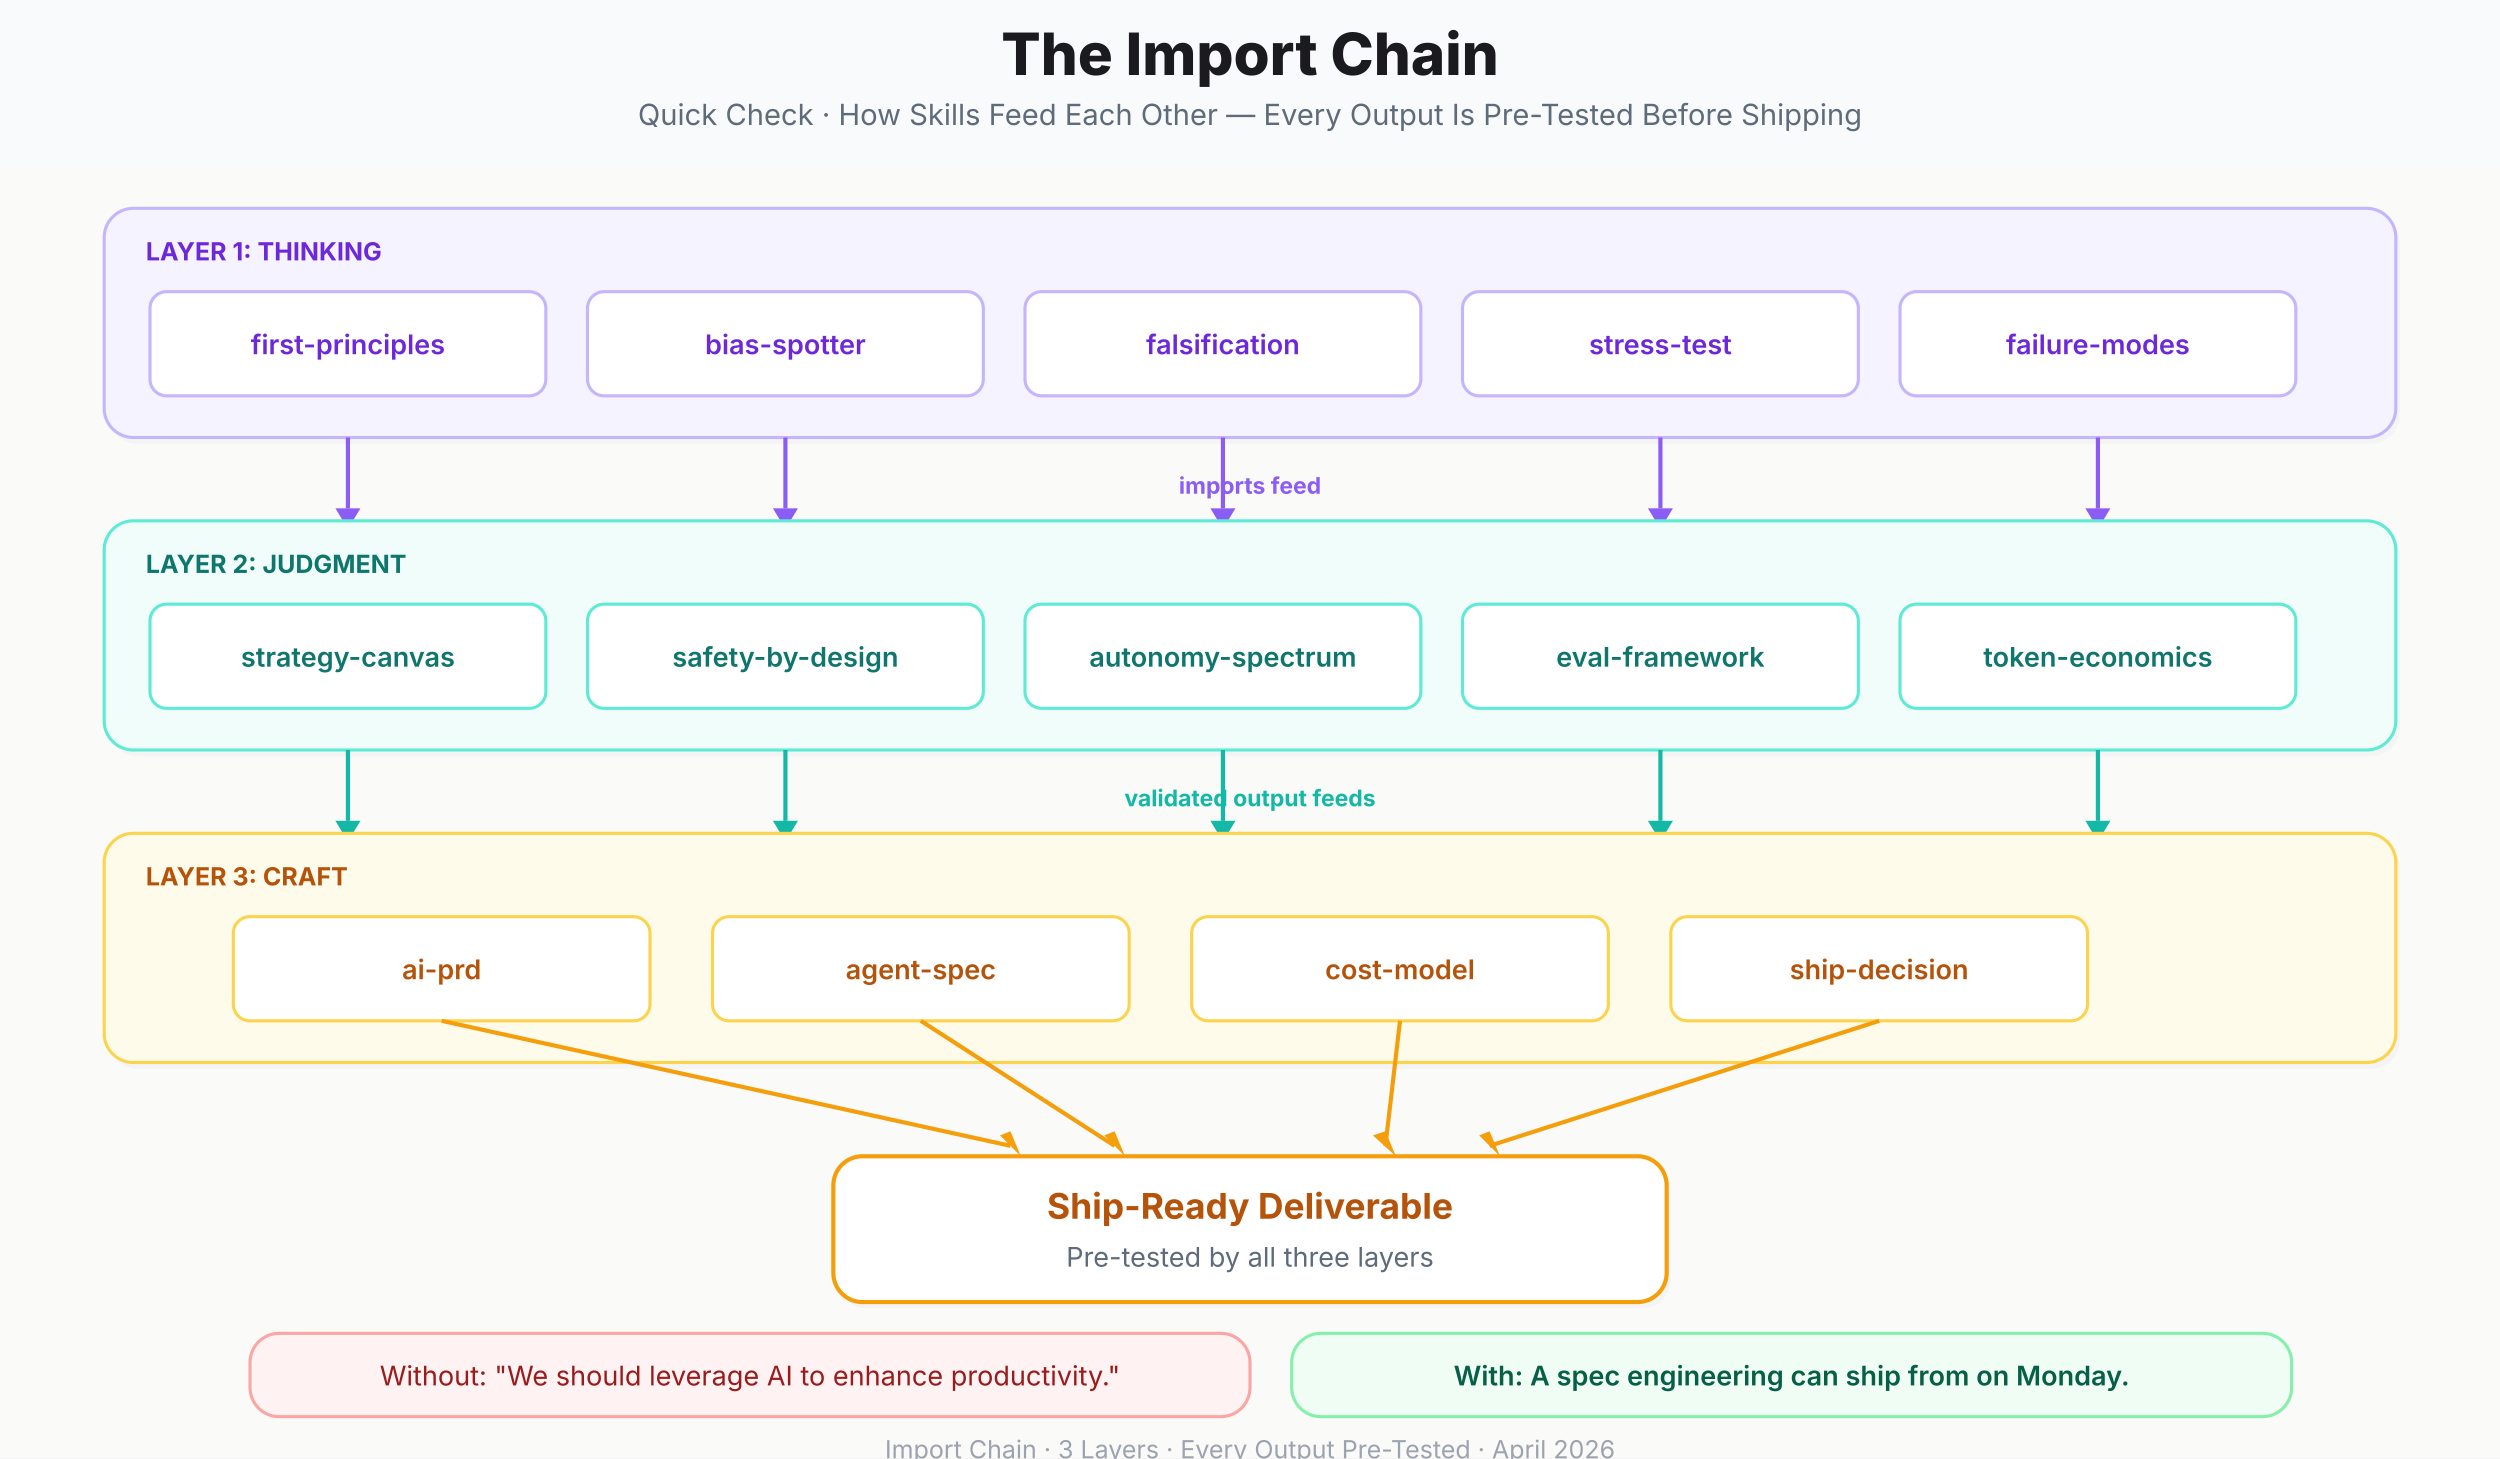
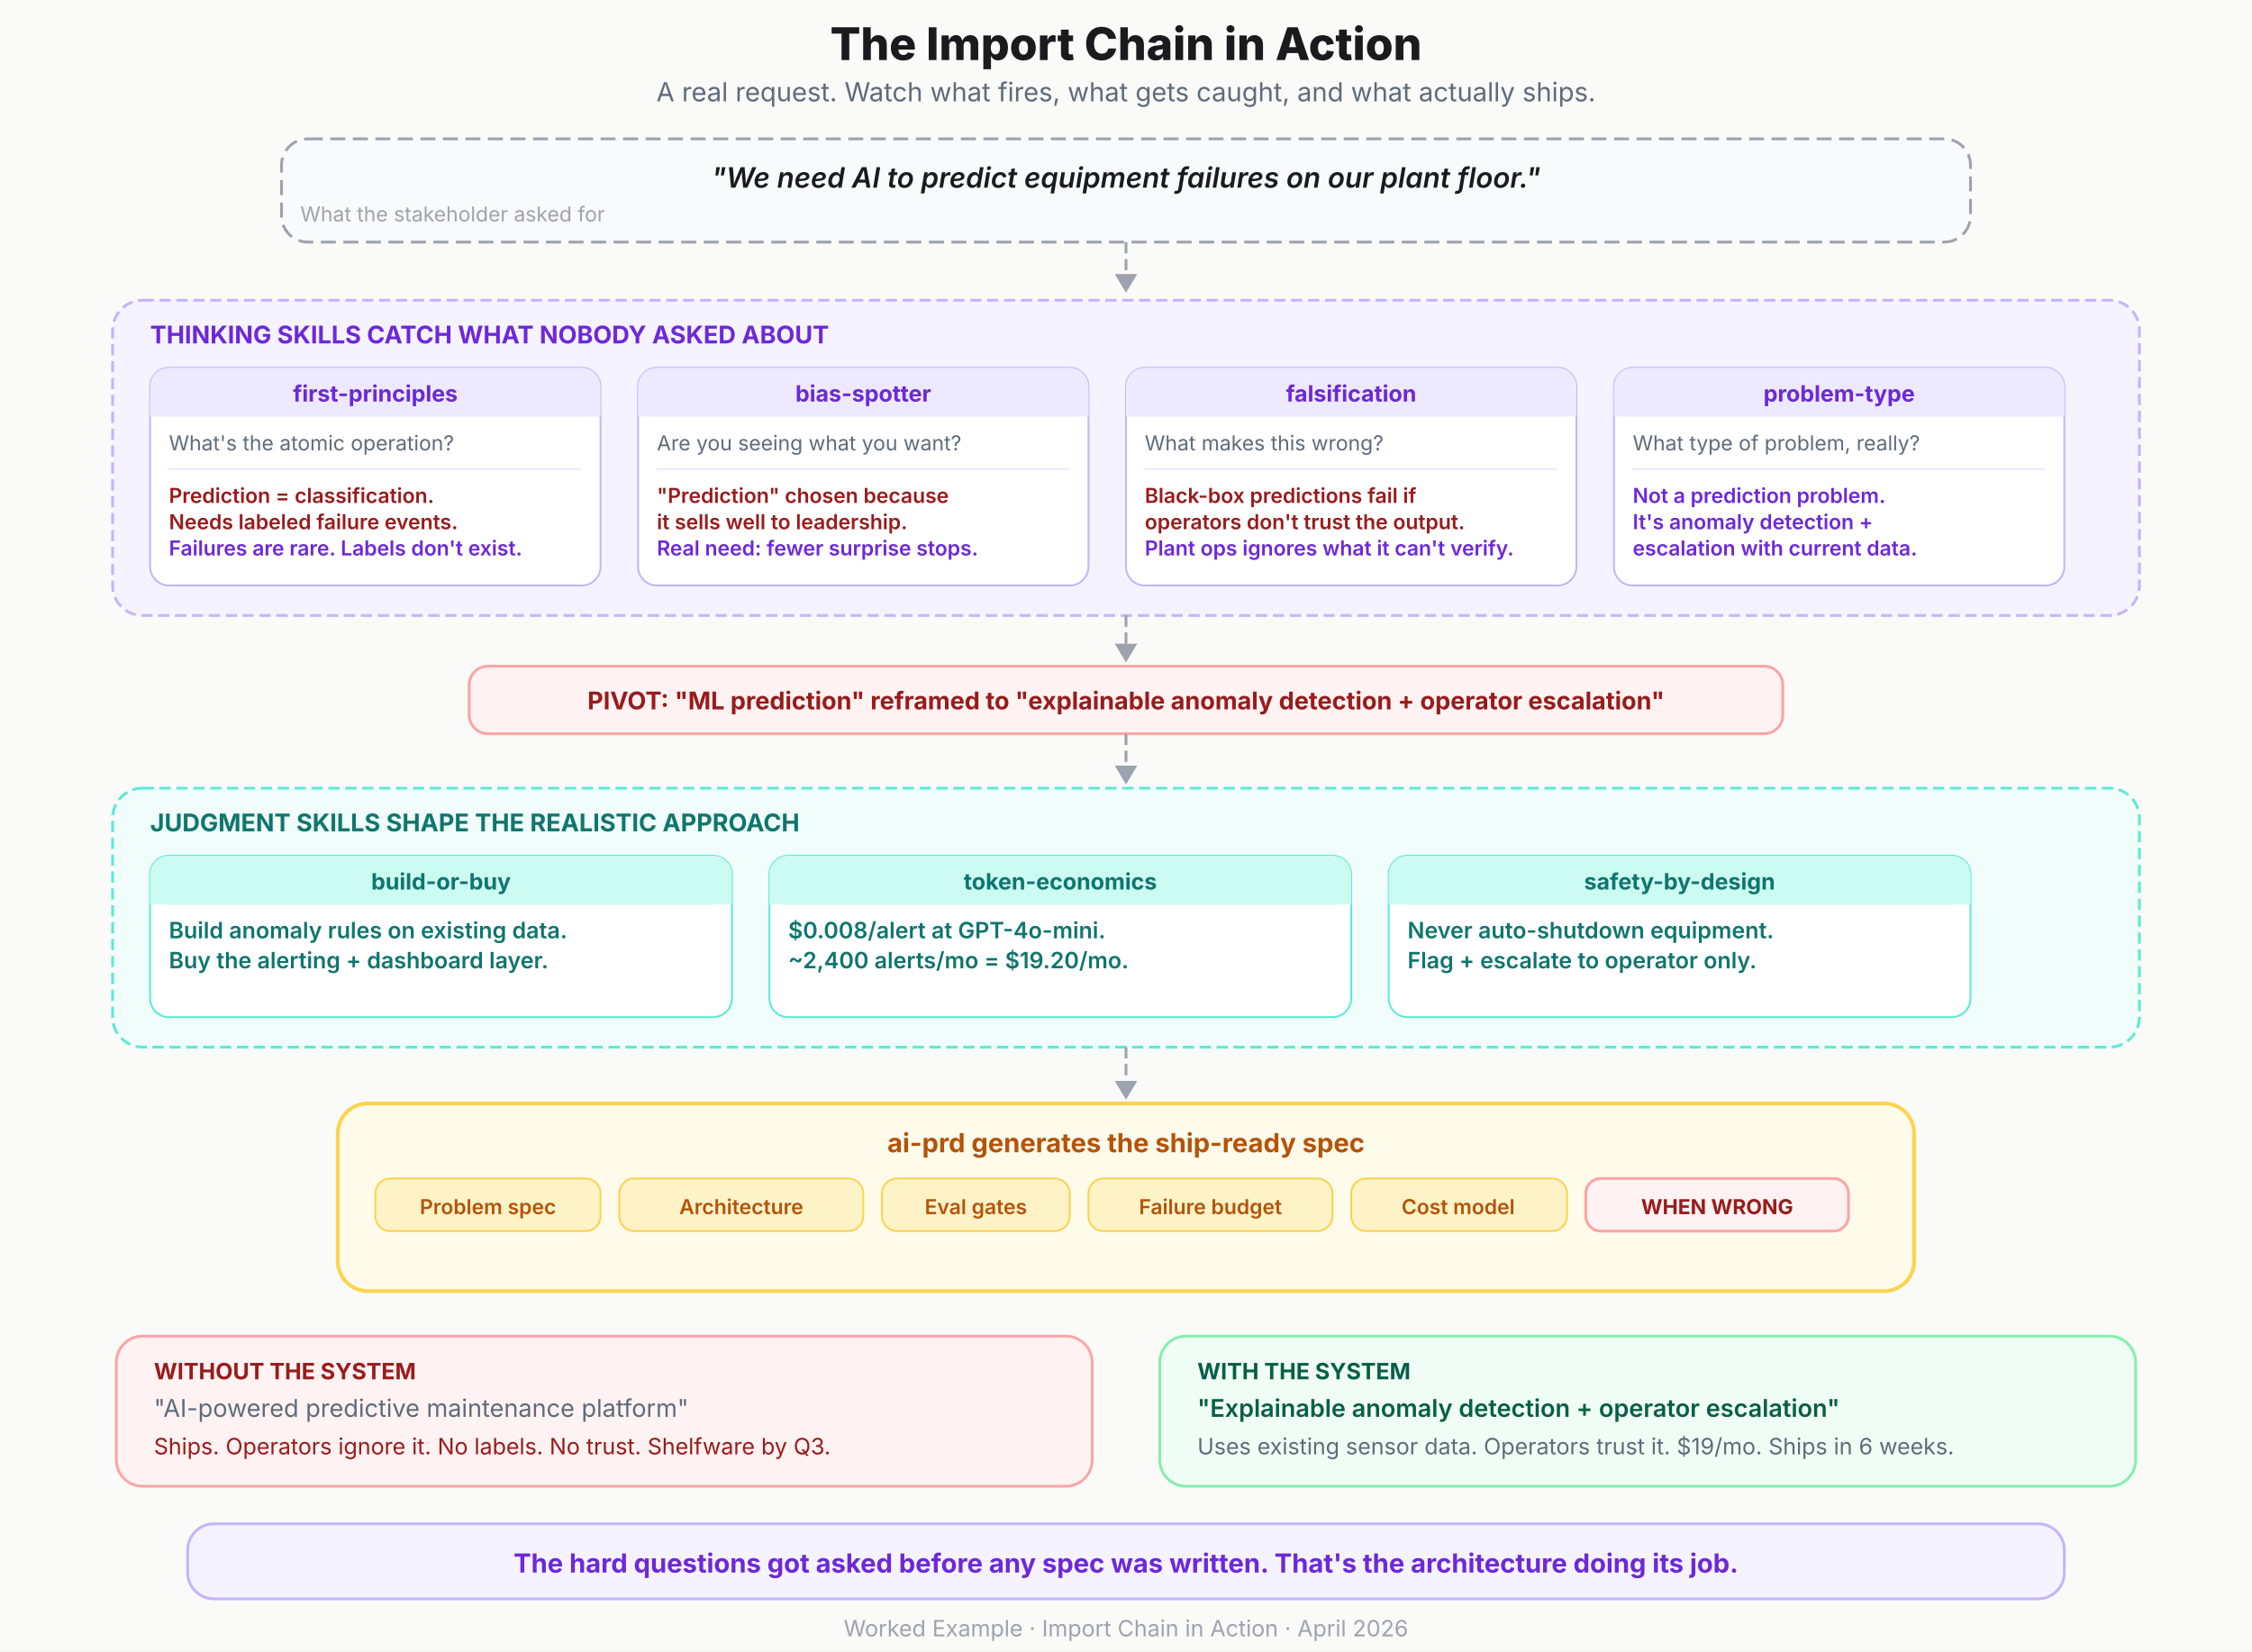
- <svg xmlns="http://www.w3.org/2000/svg" viewBox="0 0 1200 700" width="1200" height="700">
-   <rect width="1200" height="700" fill="#FAFAF8" />
-   <rect x="0" y="0" width="1200" height="80" fill="#F9FAFB" />
-   <text x="600" y="36" text-anchor="middle" font-family="Inter, Segoe UI, sans-serif" font-size="28" font-weight="800" fill="#1B1B1F">The Import Chain</text>
-   <text x="600" y="60" text-anchor="middle" font-family="Inter, Segoe UI, sans-serif" font-size="14" fill="#5F6B7A">Quick Check · How Skills Feed Each Other — Every Output Is Pre-Tested Before Shipping</text>
-   <rect x="52" y="103" width="1100" height="110" rx="14" fill="#E5E7EB" opacity="0.3" />
-   <rect x="50" y="100" width="1100" height="110" rx="14" fill="#F5F3FF" stroke="#C4B5FD" stroke-width="1.5" />
-   <text x="70" y="125" font-family="Inter, Segoe UI, sans-serif" font-size="12" font-weight="700" fill="#6D28D9">LAYER 1: THINKING</text>
-   <rect x="72" y="140" width="190" height="50" rx="8" fill="#FFFFFF" stroke="#C4B5FD" stroke-width="1.5" />
-   <text x="167" y="170" text-anchor="middle" font-family="Inter, Segoe UI, sans-serif" font-size="13" font-weight="600" fill="#6D28D9">first-principles</text>
-   <rect x="282" y="140" width="190" height="50" rx="8" fill="#FFFFFF" stroke="#C4B5FD" stroke-width="1.5" />
-   <text x="377" y="170" text-anchor="middle" font-family="Inter, Segoe UI, sans-serif" font-size="13" font-weight="600" fill="#6D28D9">bias-spotter</text>
-   <rect x="492" y="140" width="190" height="50" rx="8" fill="#FFFFFF" stroke="#C4B5FD" stroke-width="1.5" />
-   <text x="587" y="170" text-anchor="middle" font-family="Inter, Segoe UI, sans-serif" font-size="13" font-weight="600" fill="#6D28D9">falsification</text>
-   <rect x="702" y="140" width="190" height="50" rx="8" fill="#FFFFFF" stroke="#C4B5FD" stroke-width="1.5" />
-   <text x="797" y="170" text-anchor="middle" font-family="Inter, Segoe UI, sans-serif" font-size="13" font-weight="600" fill="#6D28D9">stress-test</text>
-   <rect x="912" y="140" width="190" height="50" rx="8" fill="#FFFFFF" stroke="#C4B5FD" stroke-width="1.5" />
-   <text x="1007" y="170" text-anchor="middle" font-family="Inter, Segoe UI, sans-serif" font-size="13" font-weight="600" fill="#6D28D9">failure-modes</text>
-   <line x1="167" y1="210" x2="167" y2="244" stroke="#8B5CF6" stroke-width="2" />
-   <polygon points="161,244 167,254 173,244" fill="#8B5CF6" />
-   <line x1="377" y1="210" x2="377" y2="244" stroke="#8B5CF6" stroke-width="2" />
-   <polygon points="371,244 377,254 383,244" fill="#8B5CF6" />
-   <line x1="587" y1="210" x2="587" y2="244" stroke="#8B5CF6" stroke-width="2" />
-   <polygon points="581,244 587,254 593,244" fill="#8B5CF6" />
-   <line x1="797" y1="210" x2="797" y2="244" stroke="#8B5CF6" stroke-width="2" />
-   <polygon points="791,244 797,254 803,244" fill="#8B5CF6" />
-   <line x1="1007" y1="210" x2="1007" y2="244" stroke="#8B5CF6" stroke-width="2" />
-   <polygon points="1001,244 1007,254 1013,244" fill="#8B5CF6" />
-   <text x="600" y="237" text-anchor="middle" font-family="Inter, Segoe UI, sans-serif" font-size="11" font-weight="700" fill="#8B5CF6">imports feed</text>
-   <rect x="52" y="253" width="1100" height="110" rx="14" fill="#E5E7EB" opacity="0.3" />
-   <rect x="50" y="250" width="1100" height="110" rx="14" fill="#F0FDFA" stroke="#5EEAD4" stroke-width="1.5" />
-   <text x="70" y="275" font-family="Inter, Segoe UI, sans-serif" font-size="12" font-weight="700" fill="#0F766E">LAYER 2: JUDGMENT</text>
-   <rect x="72" y="290" width="190" height="50" rx="8" fill="#FFFFFF" stroke="#5EEAD4" stroke-width="1.5" />
-   <text x="167" y="320" text-anchor="middle" font-family="Inter, Segoe UI, sans-serif" font-size="13" font-weight="600" fill="#0F766E">strategy-canvas</text>
-   <rect x="282" y="290" width="190" height="50" rx="8" fill="#FFFFFF" stroke="#5EEAD4" stroke-width="1.5" />
-   <text x="377" y="320" text-anchor="middle" font-family="Inter, Segoe UI, sans-serif" font-size="13" font-weight="600" fill="#0F766E">safety-by-design</text>
-   <rect x="492" y="290" width="190" height="50" rx="8" fill="#FFFFFF" stroke="#5EEAD4" stroke-width="1.5" />
-   <text x="587" y="320" text-anchor="middle" font-family="Inter, Segoe UI, sans-serif" font-size="13" font-weight="600" fill="#0F766E">autonomy-spectrum</text>
-   <rect x="702" y="290" width="190" height="50" rx="8" fill="#FFFFFF" stroke="#5EEAD4" stroke-width="1.5" />
-   <text x="797" y="320" text-anchor="middle" font-family="Inter, Segoe UI, sans-serif" font-size="13" font-weight="600" fill="#0F766E">eval-framework</text>
-   <rect x="912" y="290" width="190" height="50" rx="8" fill="#FFFFFF" stroke="#5EEAD4" stroke-width="1.5" />
-   <text x="1007" y="320" text-anchor="middle" font-family="Inter, Segoe UI, sans-serif" font-size="13" font-weight="600" fill="#0F766E">token-economics</text>
-   <line x1="167" y1="360" x2="167" y2="394" stroke="#14B8A6" stroke-width="2" />
-   <polygon points="161,394 167,404 173,394" fill="#14B8A6" />
-   <line x1="377" y1="360" x2="377" y2="394" stroke="#14B8A6" stroke-width="2" />
-   <polygon points="371,394 377,404 383,394" fill="#14B8A6" />
-   <line x1="587" y1="360" x2="587" y2="394" stroke="#14B8A6" stroke-width="2" />
-   <polygon points="581,394 587,404 593,394" fill="#14B8A6" />
-   <line x1="797" y1="360" x2="797" y2="394" stroke="#14B8A6" stroke-width="2" />
-   <polygon points="791,394 797,404 803,394" fill="#14B8A6" />
-   <line x1="1007" y1="360" x2="1007" y2="394" stroke="#14B8A6" stroke-width="2" />
-   <polygon points="1001,394 1007,404 1013,394" fill="#14B8A6" />
-   <text x="600" y="387" text-anchor="middle" font-family="Inter, Segoe UI, sans-serif" font-size="11" font-weight="700" fill="#14B8A6">validated output feeds</text>
-   <rect x="52" y="403" width="1100" height="110" rx="14" fill="#E5E7EB" opacity="0.3" />
-   <rect x="50" y="400" width="1100" height="110" rx="14" fill="#FFFBEB" stroke="#FCD34D" stroke-width="1.5" />
-   <text x="70" y="425" font-family="Inter, Segoe UI, sans-serif" font-size="12" font-weight="700" fill="#B45309">LAYER 3: CRAFT</text>
-   <rect x="112" y="440" width="200" height="50" rx="8" fill="#FFFFFF" stroke="#FCD34D" stroke-width="1.5" />
-   <text x="212" y="470" text-anchor="middle" font-family="Inter, Segoe UI, sans-serif" font-size="13" font-weight="600" fill="#B45309">ai-prd</text>
-   <rect x="342" y="440" width="200" height="50" rx="8" fill="#FFFFFF" stroke="#FCD34D" stroke-width="1.5" />
-   <text x="442" y="470" text-anchor="middle" font-family="Inter, Segoe UI, sans-serif" font-size="13" font-weight="600" fill="#B45309">agent-spec</text>
-   <rect x="572" y="440" width="200" height="50" rx="8" fill="#FFFFFF" stroke="#FCD34D" stroke-width="1.5" />
-   <text x="672" y="470" text-anchor="middle" font-family="Inter, Segoe UI, sans-serif" font-size="13" font-weight="600" fill="#B45309">cost-model</text>
-   <rect x="802" y="440" width="200" height="50" rx="8" fill="#FFFFFF" stroke="#FCD34D" stroke-width="1.5" />
-   <text x="902" y="470" text-anchor="middle" font-family="Inter, Segoe UI, sans-serif" font-size="13" font-weight="600" fill="#B45309">ship-decision</text>
-   <line x1="212" y1="490" x2="485" y2="550" stroke="#F59E0B" stroke-width="2" />
-   <polygon points="480,545 490,555 485,543" fill="#F59E0B" />
-   <line x1="442" y1="490" x2="535" y2="550" stroke="#F59E0B" stroke-width="2" />
-   <polygon points="530,545 540,555 535,543" fill="#F59E0B" />
-   <line x1="672" y1="490" x2="665" y2="550" stroke="#F59E0B" stroke-width="2" />
-   <polygon points="659,545 670,555 665,543" fill="#F59E0B" />
-   <line x1="902" y1="490" x2="715" y2="550" stroke="#F59E0B" stroke-width="2" />
-   <polygon points="710,545 720,555 715,543" fill="#F59E0B" />
-   <rect x="402" y="558" width="400" height="70" rx="14" fill="#E5E7EB" opacity="0.3" />
-   <rect x="400" y="555" width="400" height="70" rx="14" fill="#FFFFFF" stroke="#F59E0B" stroke-width="2" />
-   <text x="600" y="585" text-anchor="middle" font-family="Inter, Segoe UI, sans-serif" font-size="17" font-weight="700" fill="#B45309">Ship-Ready Deliverable</text>
-   <text x="600" y="608" text-anchor="middle" font-family="Inter, Segoe UI, sans-serif" font-size="13" fill="#5F6B7A">Pre-tested by all three layers</text>
-   <rect x="120" y="640" width="480" height="40" rx="14" fill="#FEF2F2" stroke="#FCA5A5" stroke-width="1.5" />
-   <text x="360" y="665" text-anchor="middle" font-family="Inter, Segoe UI, sans-serif" font-size="13" fill="#991B1B">Without: "We should leverage AI to enhance productivity."</text>
-   <rect x="620" y="640" width="480" height="40" rx="14" fill="#F0FDF4" stroke="#86EFAC" stroke-width="1.5" />
-   <text x="860" y="665" text-anchor="middle" font-family="Inter, Segoe UI, sans-serif" font-size="13" font-weight="600" fill="#065F46">With: A spec engineering can ship from on Monday.</text>
-   <text x="600" y="700" text-anchor="middle" font-family="Inter, Segoe UI, sans-serif" font-size="12" fill="#9CA3AF">Import Chain · 3 Layers · Every Output Pre-Tested · April 2026</text>
+ <svg xmlns="http://www.w3.org/2000/svg" viewBox="0 0 1200 880" width="1200" height="880">
+   <rect width="1200" height="880" fill="#FAFAF8" />
+   <text x="600" y="32" text-anchor="middle" font-family="Inter, Segoe UI, sans-serif" font-size="24" font-weight="800" fill="#1B1B1F">The Import Chain in Action</text>
+   <text x="600" y="54" text-anchor="middle" font-family="Inter, Segoe UI, sans-serif" font-size="14" fill="#5F6B7A">A real request. Watch what fires, what gets caught, and what actually ships.</text>
+   <rect x="150" y="74" width="900" height="55" rx="14" fill="#F9FAFB" stroke="#9CA3AF" stroke-width="1.5" stroke-dasharray="8,4" />
+   <text x="600" y="100" text-anchor="middle" font-family="Inter, Segoe UI, sans-serif" font-size="15" font-weight="600" font-style="italic" fill="#1B1B1F">"We need AI to predict equipment failures on our plant floor."</text>
+   <text x="160" y="118" font-family="Inter, Segoe UI, sans-serif" font-size="11" fill="#9CA3AF">What the stakeholder asked for</text>
+   <line x1="600" y1="129" x2="600" y2="148" stroke="#9CA3AF" stroke-width="1.5" stroke-dasharray="6,3" />
+   <polygon points="594,146 600,156 606,146" fill="#9CA3AF" />
+   <rect x="60" y="160" width="1080" height="168" rx="16" fill="#F5F3FF" stroke="#C4B5FD" stroke-width="1.5" stroke-dasharray="6,3" />
+   <text x="80" y="183" font-family="Inter, Segoe UI, sans-serif" font-size="13" font-weight="700" fill="#6D28D9">THINKING SKILLS CATCH WHAT NOBODY ASKED ABOUT</text>
+   <rect x="80" y="196" width="240" height="116" rx="10" fill="#FFFFFF" stroke="#C4B5FD" stroke-width="1" />
+   <rect x="80" y="196" width="240" height="26" rx="10" fill="#EDE9FE" />
+   <rect x="80" y="212" width="240" height="10" fill="#EDE9FE" />
+   <text x="200" y="214" text-anchor="middle" font-family="Inter, Segoe UI, sans-serif" font-size="12" font-weight="700" fill="#6D28D9">first-principles</text>
+   <text x="90" y="240" font-family="Inter, Segoe UI, sans-serif" font-size="11" fill="#5F6B7A">What's the atomic operation?</text>
+   <line x1="90" y1="250" x2="310" y2="250" stroke="#EDE9FE" stroke-width="1" />
+   <text x="90" y="268" font-family="Inter, Segoe UI, sans-serif" font-size="11" font-weight="600" fill="#991B1B">Prediction = classification.</text>
+   <text x="90" y="282" font-family="Inter, Segoe UI, sans-serif" font-size="11" font-weight="600" fill="#991B1B">Needs labeled failure events.</text>
+   <text x="90" y="296" font-family="Inter, Segoe UI, sans-serif" font-size="11" font-weight="600" fill="#6D28D9">Failures are rare. Labels don't exist.</text>
+   <rect x="340" y="196" width="240" height="116" rx="10" fill="#FFFFFF" stroke="#C4B5FD" stroke-width="1" />
+   <rect x="340" y="196" width="240" height="26" rx="10" fill="#EDE9FE" />
+   <rect x="340" y="212" width="240" height="10" fill="#EDE9FE" />
+   <text x="460" y="214" text-anchor="middle" font-family="Inter, Segoe UI, sans-serif" font-size="12" font-weight="700" fill="#6D28D9">bias-spotter</text>
+   <text x="350" y="240" font-family="Inter, Segoe UI, sans-serif" font-size="11" fill="#5F6B7A">Are you seeing what you want?</text>
+   <line x1="350" y1="250" x2="570" y2="250" stroke="#EDE9FE" stroke-width="1" />
+   <text x="350" y="268" font-family="Inter, Segoe UI, sans-serif" font-size="11" font-weight="600" fill="#991B1B">"Prediction" chosen because</text>
+   <text x="350" y="282" font-family="Inter, Segoe UI, sans-serif" font-size="11" font-weight="600" fill="#991B1B">it sells well to leadership.</text>
+   <text x="350" y="296" font-family="Inter, Segoe UI, sans-serif" font-size="11" font-weight="600" fill="#6D28D9">Real need: fewer surprise stops.</text>
+   <rect x="600" y="196" width="240" height="116" rx="10" fill="#FFFFFF" stroke="#C4B5FD" stroke-width="1" />
+   <rect x="600" y="196" width="240" height="26" rx="10" fill="#EDE9FE" />
+   <rect x="600" y="212" width="240" height="10" fill="#EDE9FE" />
+   <text x="720" y="214" text-anchor="middle" font-family="Inter, Segoe UI, sans-serif" font-size="12" font-weight="700" fill="#6D28D9">falsification</text>
+   <text x="610" y="240" font-family="Inter, Segoe UI, sans-serif" font-size="11" fill="#5F6B7A">What makes this wrong?</text>
+   <line x1="610" y1="250" x2="830" y2="250" stroke="#EDE9FE" stroke-width="1" />
+   <text x="610" y="268" font-family="Inter, Segoe UI, sans-serif" font-size="11" font-weight="600" fill="#991B1B">Black-box predictions fail if</text>
+   <text x="610" y="282" font-family="Inter, Segoe UI, sans-serif" font-size="11" font-weight="600" fill="#991B1B">operators don't trust the output.</text>
+   <text x="610" y="296" font-family="Inter, Segoe UI, sans-serif" font-size="11" font-weight="600" fill="#6D28D9">Plant ops ignores what it can't verify.</text>
+   <rect x="860" y="196" width="240" height="116" rx="10" fill="#FFFFFF" stroke="#C4B5FD" stroke-width="1" />
+   <rect x="860" y="196" width="240" height="26" rx="10" fill="#EDE9FE" />
+   <rect x="860" y="212" width="240" height="10" fill="#EDE9FE" />
+   <text x="980" y="214" text-anchor="middle" font-family="Inter, Segoe UI, sans-serif" font-size="12" font-weight="700" fill="#6D28D9">problem-type</text>
+   <text x="870" y="240" font-family="Inter, Segoe UI, sans-serif" font-size="11" fill="#5F6B7A">What type of problem, really?</text>
+   <line x1="870" y1="250" x2="1090" y2="250" stroke="#EDE9FE" stroke-width="1" />
+   <text x="870" y="268" font-family="Inter, Segoe UI, sans-serif" font-size="11" font-weight="600" fill="#6D28D9">Not a prediction problem.</text>
+   <text x="870" y="282" font-family="Inter, Segoe UI, sans-serif" font-size="11" font-weight="600" fill="#6D28D9">It's anomaly detection +</text>
+   <text x="870" y="296" font-family="Inter, Segoe UI, sans-serif" font-size="11" font-weight="600" fill="#6D28D9">escalation with current data.</text>
+   <line x1="600" y1="328" x2="600" y2="345" stroke="#9CA3AF" stroke-width="1.5" stroke-dasharray="6,3" />
+   <polygon points="594,343 600,353 606,343" fill="#9CA3AF" />
+   <rect x="250" y="355" width="700" height="36" rx="10" fill="#FEF2F2" stroke="#FCA5A5" stroke-width="1.5" />
+   <text x="600" y="378" text-anchor="middle" font-family="Inter, Segoe UI, sans-serif" font-size="13" font-weight="700" fill="#991B1B">PIVOT: "ML prediction" reframed to "explainable anomaly detection + operator escalation"</text>
+   <line x1="600" y1="391" x2="600" y2="410" stroke="#9CA3AF" stroke-width="1.5" stroke-dasharray="6,3" />
+   <polygon points="594,408 600,418 606,408" fill="#9CA3AF" />
+   <rect x="60" y="420" width="1080" height="138" rx="16" fill="#F0FDFA" stroke="#5EEAD4" stroke-width="1.5" stroke-dasharray="6,3" />
+   <text x="80" y="443" font-family="Inter, Segoe UI, sans-serif" font-size="13" font-weight="700" fill="#0F766E">JUDGMENT SKILLS SHAPE THE REALISTIC APPROACH</text>
+   <rect x="80" y="456" width="310" height="86" rx="10" fill="#FFFFFF" stroke="#5EEAD4" stroke-width="1" />
+   <rect x="80" y="456" width="310" height="26" rx="10" fill="#CCFBF1" />
+   <rect x="80" y="472" width="310" height="10" fill="#CCFBF1" />
+   <text x="235" y="474" text-anchor="middle" font-family="Inter, Segoe UI, sans-serif" font-size="12" font-weight="700" fill="#0F766E">build-or-buy</text>
+   <text x="90" y="500" font-family="Inter, Segoe UI, sans-serif" font-size="12" font-weight="600" fill="#0F766E">Build anomaly rules on existing data.</text>
+   <text x="90" y="516" font-family="Inter, Segoe UI, sans-serif" font-size="12" font-weight="600" fill="#0F766E">Buy the alerting + dashboard layer.</text>
+   <rect x="410" y="456" width="310" height="86" rx="10" fill="#FFFFFF" stroke="#5EEAD4" stroke-width="1" />
+   <rect x="410" y="456" width="310" height="26" rx="10" fill="#CCFBF1" />
+   <rect x="410" y="472" width="310" height="10" fill="#CCFBF1" />
+   <text x="565" y="474" text-anchor="middle" font-family="Inter, Segoe UI, sans-serif" font-size="12" font-weight="700" fill="#0F766E">token-economics</text>
+   <text x="420" y="500" font-family="Inter, Segoe UI, sans-serif" font-size="12" font-weight="600" fill="#0F766E">$0.008/alert at GPT-4o-mini.</text>
+   <text x="420" y="516" font-family="Inter, Segoe UI, sans-serif" font-size="12" font-weight="600" fill="#0F766E">~2,400 alerts/mo = $19.20/mo.</text>
+   <rect x="740" y="456" width="310" height="86" rx="10" fill="#FFFFFF" stroke="#5EEAD4" stroke-width="1" />
+   <rect x="740" y="456" width="310" height="26" rx="10" fill="#CCFBF1" />
+   <rect x="740" y="472" width="310" height="10" fill="#CCFBF1" />
+   <text x="895" y="474" text-anchor="middle" font-family="Inter, Segoe UI, sans-serif" font-size="12" font-weight="700" fill="#0F766E">safety-by-design</text>
+   <text x="750" y="500" font-family="Inter, Segoe UI, sans-serif" font-size="12" font-weight="600" fill="#0F766E">Never auto-shutdown equipment.</text>
+   <text x="750" y="516" font-family="Inter, Segoe UI, sans-serif" font-size="12" font-weight="600" fill="#0F766E">Flag + escalate to operator only.</text>
+   <line x1="600" y1="558" x2="600" y2="578" stroke="#9CA3AF" stroke-width="1.5" stroke-dasharray="6,3" />
+   <polygon points="594,576 600,586 606,576" fill="#9CA3AF" />
+   <rect x="180" y="588" width="840" height="100" rx="16" fill="#FFFBEB" stroke="#FCD34D" stroke-width="2" />
+   <text x="600" y="614" text-anchor="middle" font-family="Inter, Segoe UI, sans-serif" font-size="14" font-weight="700" fill="#B45309">ai-prd generates the ship-ready spec</text>
+   <rect x="200" y="628" width="120" height="28" rx="8" fill="#FEF3C7" stroke="#FCD34D" stroke-width="1" />
+   <text x="260" y="647" text-anchor="middle" font-family="Inter, Segoe UI, sans-serif" font-size="11" font-weight="600" fill="#B45309">Problem spec</text>
+   <rect x="330" y="628" width="130" height="28" rx="8" fill="#FEF3C7" stroke="#FCD34D" stroke-width="1" />
+   <text x="395" y="647" text-anchor="middle" font-family="Inter, Segoe UI, sans-serif" font-size="11" font-weight="600" fill="#B45309">Architecture</text>
+   <rect x="470" y="628" width="100" height="28" rx="8" fill="#FEF3C7" stroke="#FCD34D" stroke-width="1" />
+   <text x="520" y="647" text-anchor="middle" font-family="Inter, Segoe UI, sans-serif" font-size="11" font-weight="600" fill="#B45309">Eval gates</text>
+   <rect x="580" y="628" width="130" height="28" rx="8" fill="#FEF3C7" stroke="#FCD34D" stroke-width="1" />
+   <text x="645" y="647" text-anchor="middle" font-family="Inter, Segoe UI, sans-serif" font-size="11" font-weight="600" fill="#B45309">Failure budget</text>
+   <rect x="720" y="628" width="115" height="28" rx="8" fill="#FEF3C7" stroke="#FCD34D" stroke-width="1" />
+   <text x="777" y="647" text-anchor="middle" font-family="Inter, Segoe UI, sans-serif" font-size="11" font-weight="600" fill="#B45309">Cost model</text>
+   <rect x="845" y="628" width="140" height="28" rx="8" fill="#FEF2F2" stroke="#FCA5A5" stroke-width="1.5" />
+   <text x="915" y="647" text-anchor="middle" font-family="Inter, Segoe UI, sans-serif" font-size="11" font-weight="700" fill="#991B1B">WHEN WRONG</text>
+   <rect x="62" y="712" width="520" height="80" rx="14" fill="#FEF2F2" stroke="#FCA5A5" stroke-width="1.5" />
+   <text x="82" y="735" font-family="Inter, Segoe UI, sans-serif" font-size="12" font-weight="700" fill="#991B1B">WITHOUT THE SYSTEM</text>
+   <text x="82" y="755" font-family="Inter, Segoe UI, sans-serif" font-size="13" fill="#5F6B7A">"AI-powered predictive maintenance platform"</text>
+   <text x="82" y="775" font-family="Inter, Segoe UI, sans-serif" font-size="12" fill="#991B1B">Ships. Operators ignore it. No labels. No trust. Shelfware by Q3.</text>
+   <rect x="618" y="712" width="520" height="80" rx="14" fill="#F0FDF4" stroke="#86EFAC" stroke-width="1.5" />
+   <text x="638" y="735" font-family="Inter, Segoe UI, sans-serif" font-size="12" font-weight="700" fill="#065F46">WITH THE SYSTEM</text>
+   <text x="638" y="755" font-family="Inter, Segoe UI, sans-serif" font-size="13" font-weight="600" fill="#065F46">"Explainable anomaly detection + operator escalation"</text>
+   <text x="638" y="775" font-family="Inter, Segoe UI, sans-serif" font-size="12" fill="#5F6B7A">Uses existing sensor data. Operators trust it. $19/mo. Ships in 6 weeks.</text>
+   <rect x="100" y="812" width="1000" height="40" rx="14" fill="#F5F3FF" stroke="#C4B5FD" stroke-width="1.5" />
+   <text x="600" y="838" text-anchor="middle" font-family="Inter, Segoe UI, sans-serif" font-size="14" font-weight="700" fill="#6D28D9">The hard questions got asked before any spec was written. That's the architecture doing its job.</text>
+   <text x="600" y="872" text-anchor="middle" font-family="Inter, Segoe UI, sans-serif" font-size="12" fill="#9CA3AF">Worked Example · Import Chain in Action · April 2026</text>
</svg>
